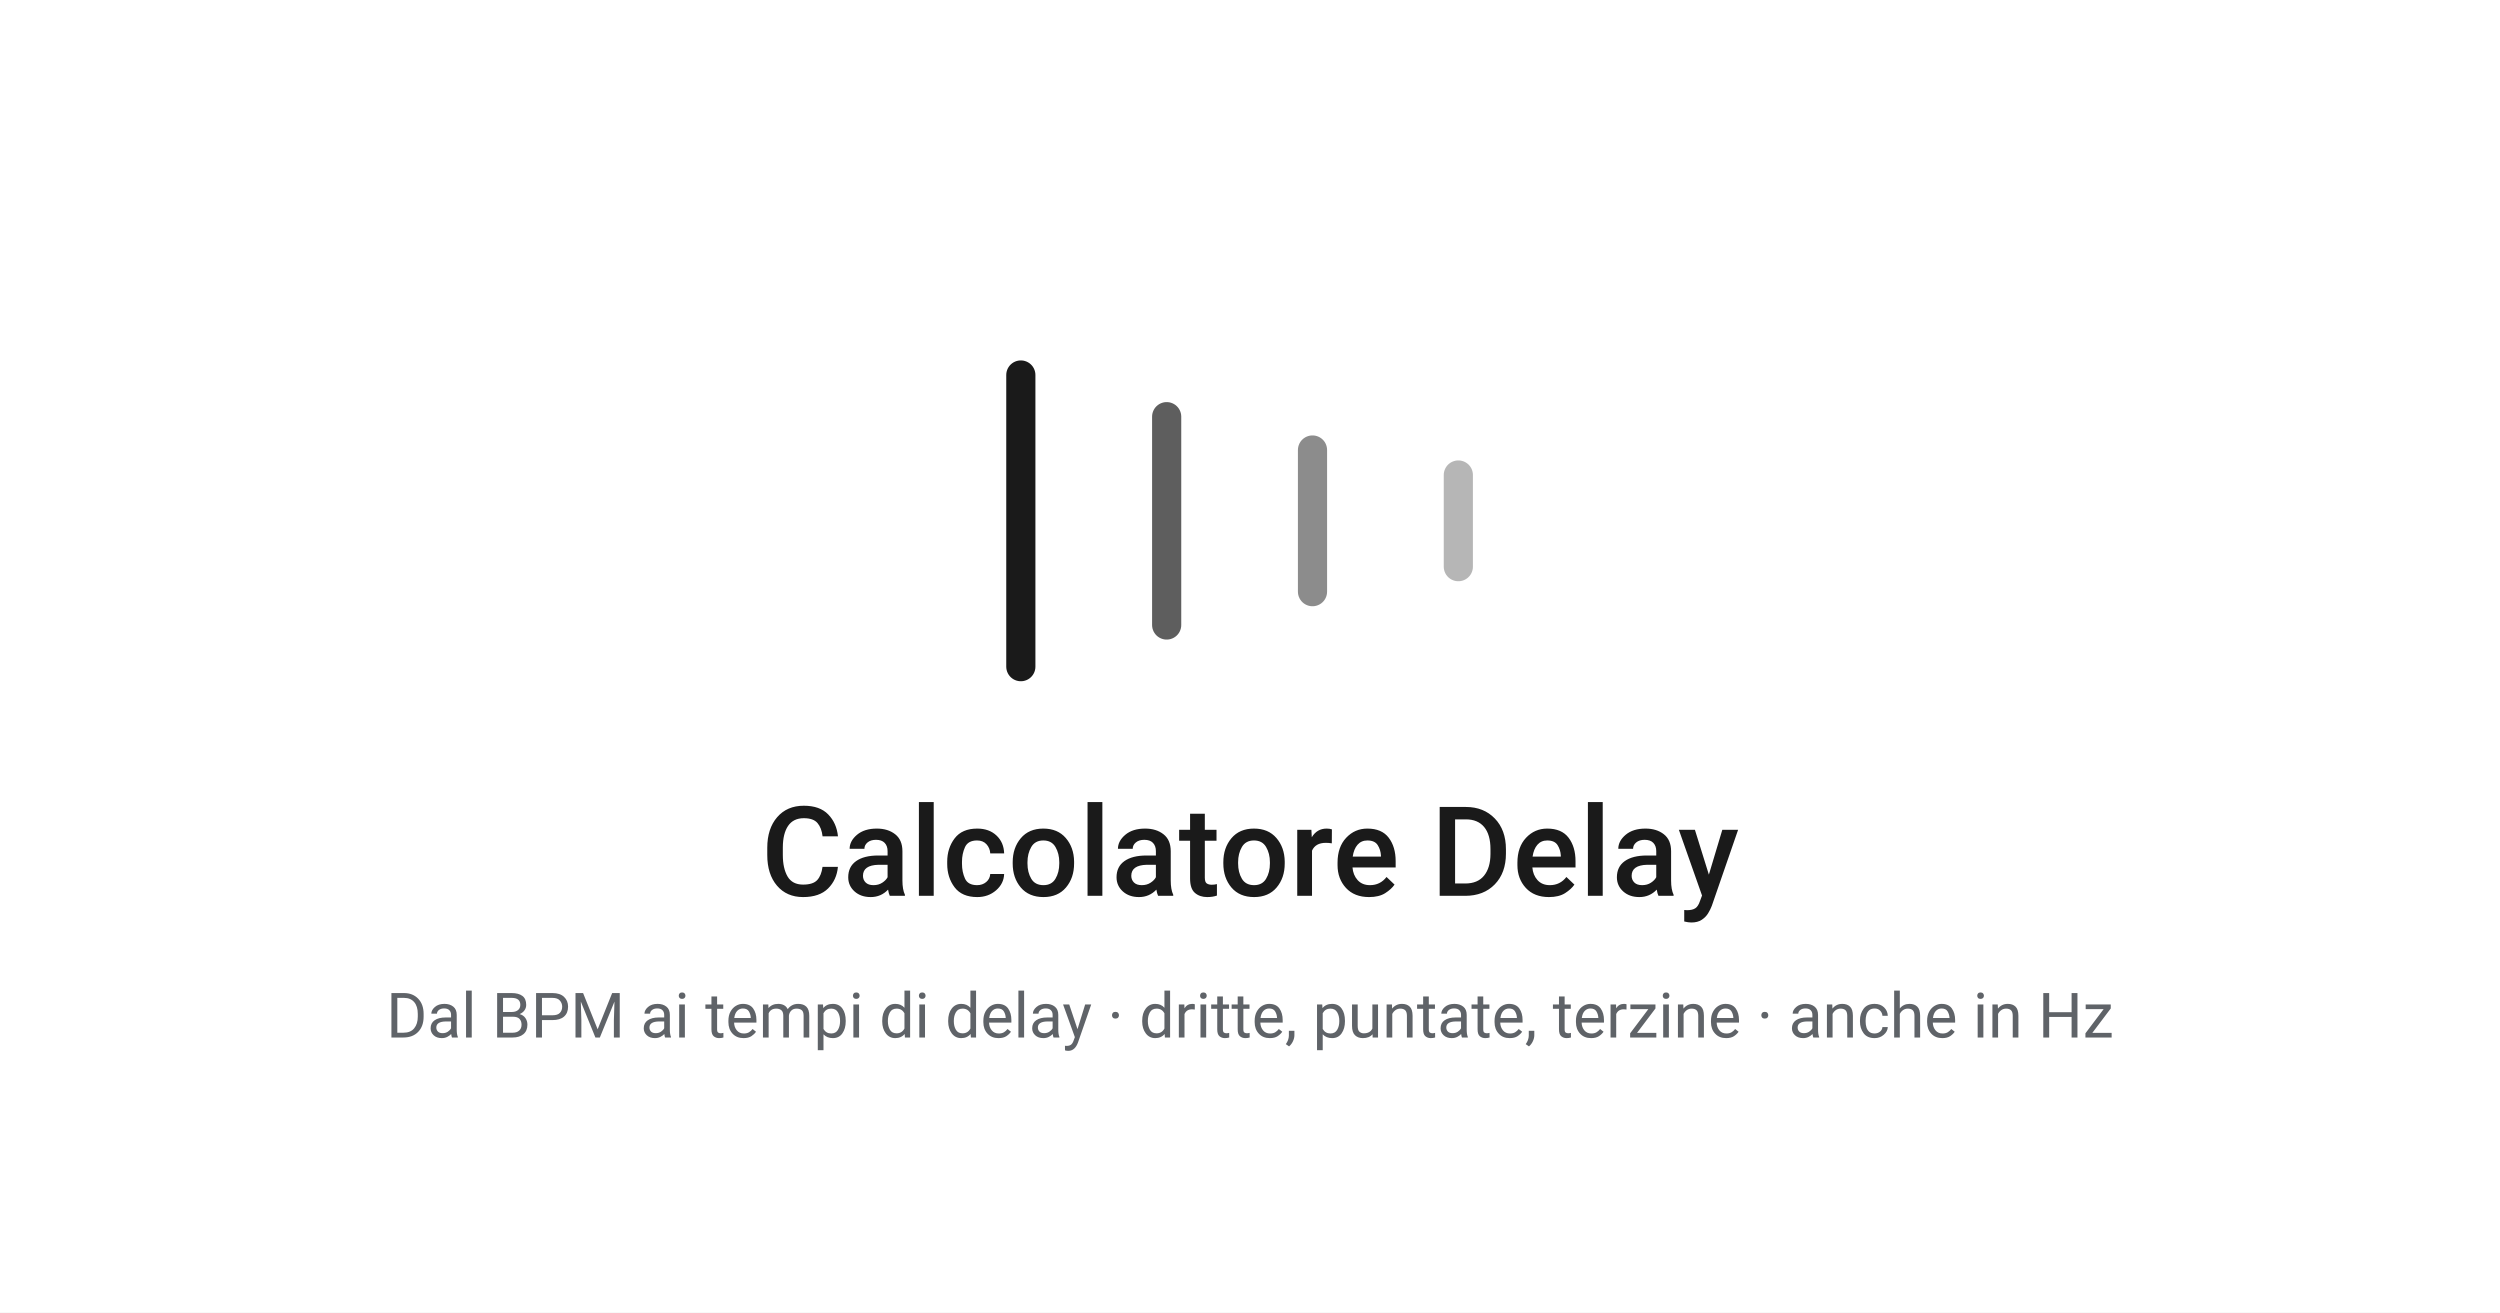
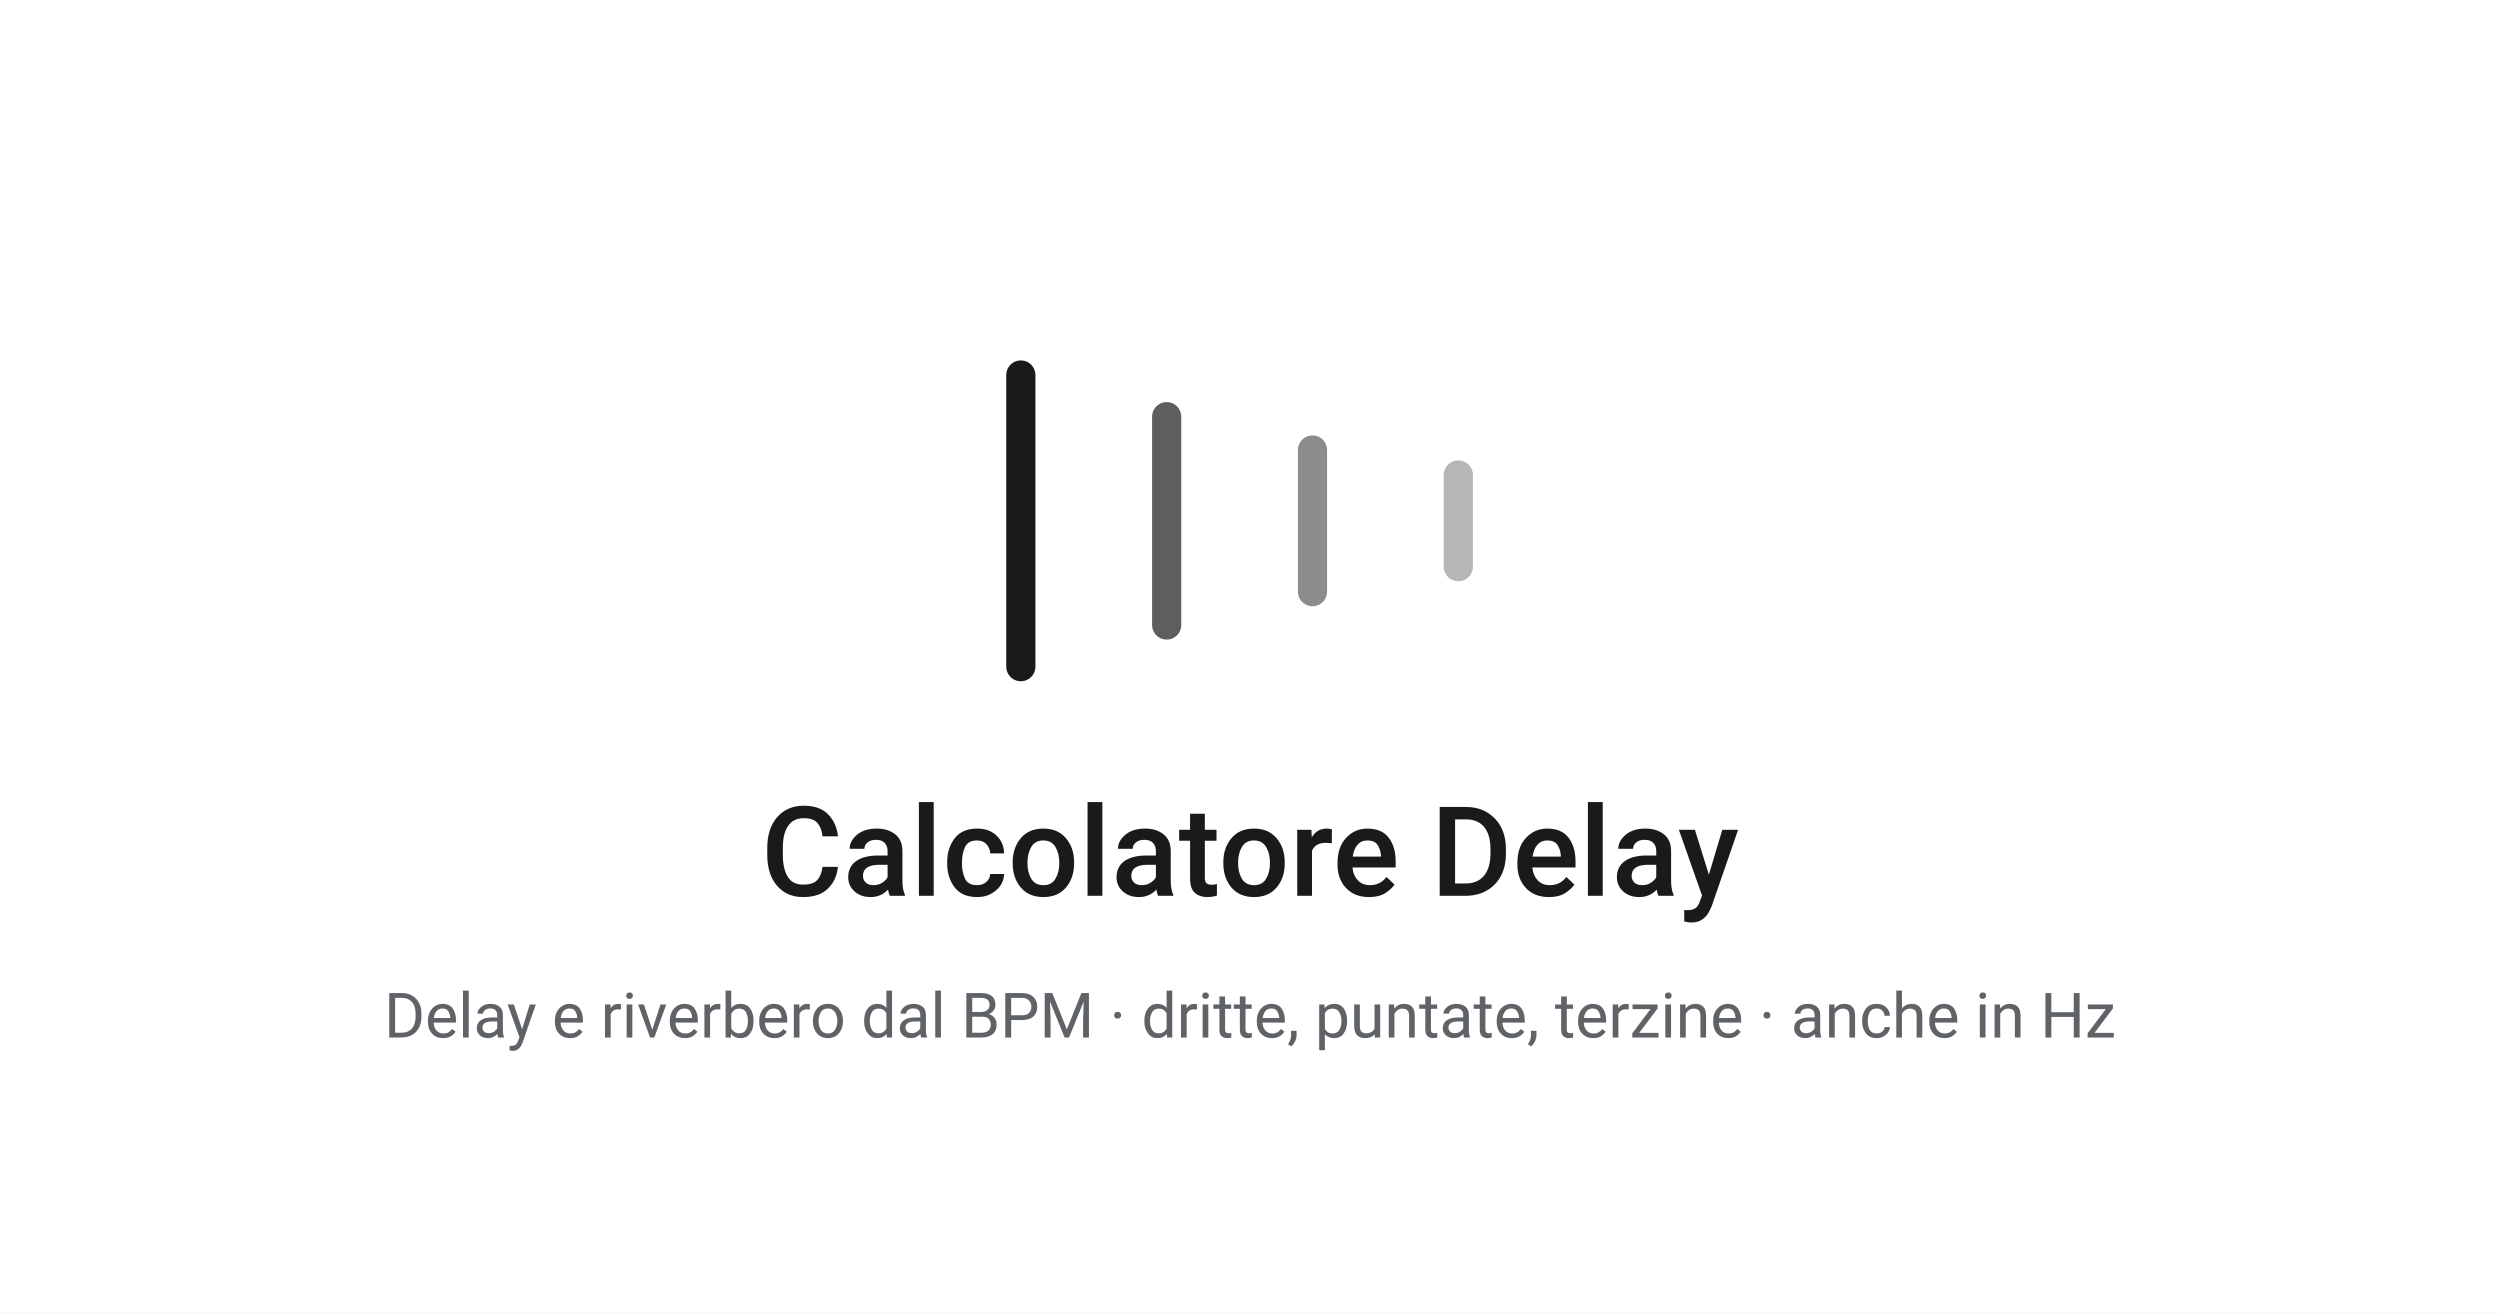
<svg xmlns="http://www.w3.org/2000/svg" viewBox="0 0 1200 630">
  <rect width="1200" height="630" fill="#ffffff" />
  <g transform="translate(600,250)" fill="none" stroke="#1a1a1a" stroke-width="14" stroke-linecap="round">
    <line x1="-110" y1="-70" x2="-110" y2="70" />
    <line x1="-40" y1="-50" x2="-40" y2="50" opacity="0.7" />
    <line x1="30" y1="-34" x2="30" y2="34" opacity="0.5" />
    <line x1="100" y1="-22" x2="100" y2="22" opacity="0.32" />
  </g>
  <text x="600" y="430" text-anchor="middle" font-family="-apple-system, Segoe UI, Roboto, Arial, sans-serif" font-size="60" font-weight="500" fill="#1a1a1a">Calcolatore Delay</text>
-   <text x="600" y="498" text-anchor="middle" font-family="-apple-system, Segoe UI, Roboto, Arial, sans-serif" font-size="30" fill="#5f6368">Dal BPM ai tempi di delay · dritte, puntate, terzine · anche in Hz</text>
+   <text x="600" y="498" text-anchor="middle" font-family="-apple-system, Segoe UI, Roboto, Arial, sans-serif" font-size="30" fill="#5f6368">Delay e riverbero dal BPM · dritte, puntate, terzine · anche in Hz</text>
</svg>
